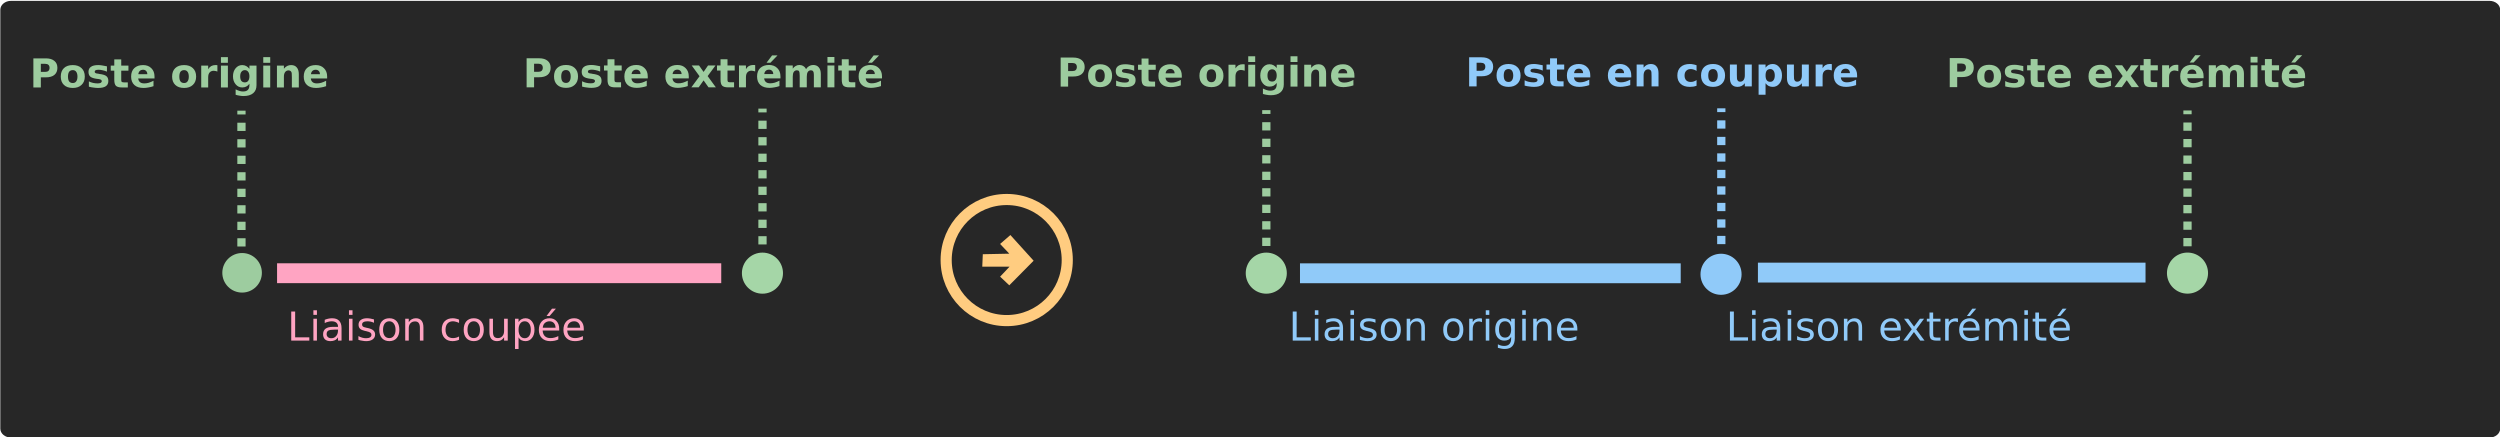
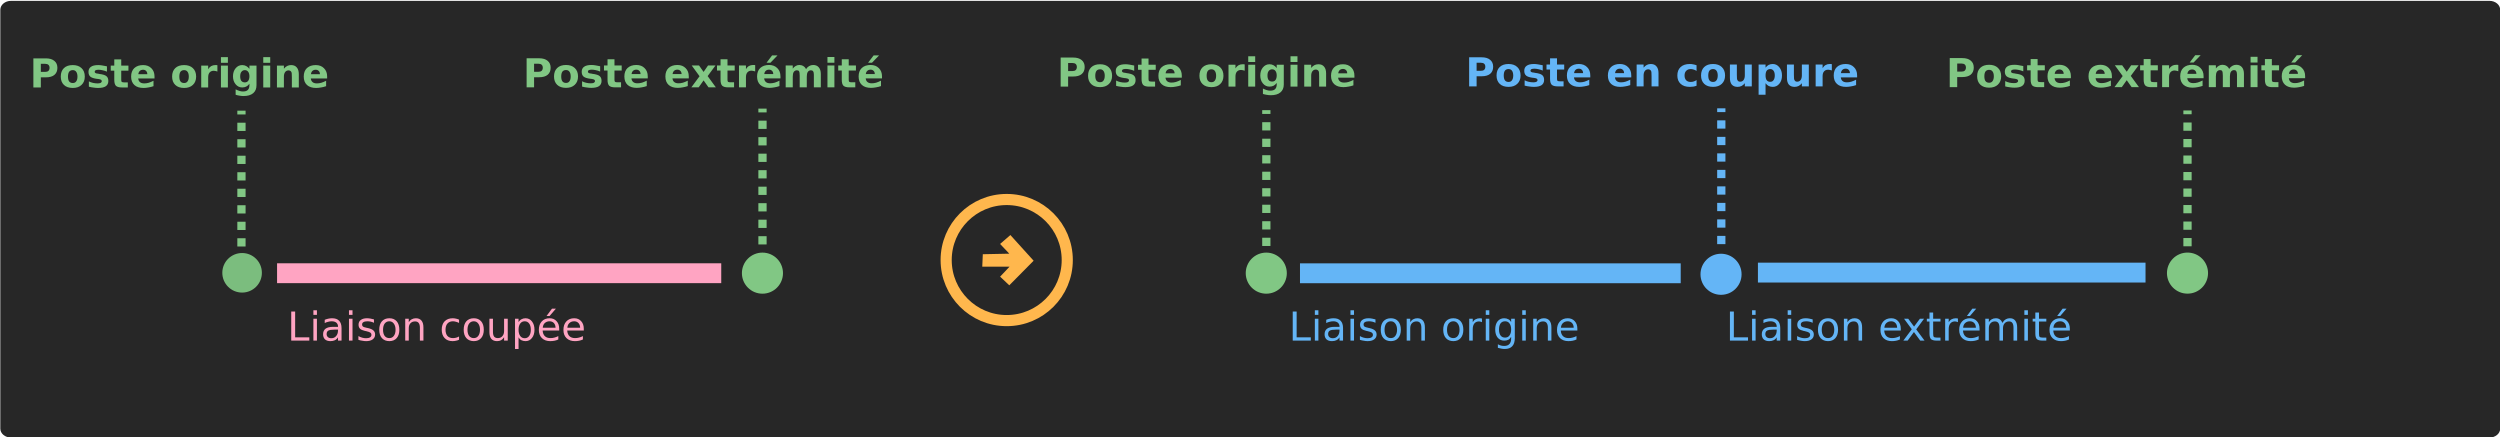
<svg id="svg8" version="1.1" viewBox="0 0 309 54">
  <defs id="defs2">
    <marker style="overflow:visible" id="Arrow1Send" refX="0" refY="0" orient="auto">
-       <path transform="matrix(-0.2,0,0,-0.2,-1.2,0)" style="fill:#ffcc80;fill-opacity:1;fill-rule:evenodd;stroke:#ffcc80;stroke-width:1pt;stroke-opacity:1" d="M 0,0 5,-5 -12.5,0 5,5 Z" id="path7105" />
+       <path transform="matrix(-0.2,0,0,-0.2,-1.2,0)" style="fill:#FFB74D;fill-opacity:1;fill-rule:evenodd;stroke:#FFB74D;stroke-width:1pt;stroke-opacity:1" d="M 0,0 5,-5 -12.5,0 5,5 Z" id="path7105" />
    </marker>
    <marker style="overflow:visible" id="TriangleOutS" refX="0" refY="0" orient="auto">
-       <path transform="scale(0.2)" style="fill:#ffcc80;fill-opacity:1;fill-rule:evenodd;stroke:#ffcc80;stroke-width:1pt;stroke-opacity:1" d="M 5.77,0 -2.88,5 V -5 Z" id="path7238" />
+       <path transform="scale(0.2)" style="fill:#FFB74D;fill-opacity:1;fill-rule:evenodd;stroke:#FFB74D;stroke-width:1pt;stroke-opacity:1" d="M 5.77,0 -2.88,5 V -5 Z" id="path7238" />
    </marker>
    <marker style="overflow:visible" id="Arrow1Mend" refX="0" refY="0" orient="auto">
-       <path transform="matrix(-0.4,0,0,-0.4,-4,0)" style="fill:#ffcc80;fill-opacity:1;fill-rule:evenodd;stroke:#ffcc80;stroke-width:1pt;stroke-opacity:1" d="M 0,0 5,-5 -12.5,0 5,5 Z" id="path7099" />
+       <path transform="matrix(-0.4,0,0,-0.4,-4,0)" style="fill:#FFB74D;fill-opacity:1;fill-rule:evenodd;stroke:#FFB74D;stroke-width:1pt;stroke-opacity:1" d="M 0,0 5,-5 -12.5,0 5,5 Z" id="path7099" />
    </marker>
    <marker style="overflow:visible" id="marker7430" refX="0" refY="0" orient="auto">
-       <path transform="scale(0.8)" style="fill:#ffcc80;fill-opacity:1;fill-rule:evenodd;stroke:#ffcc80;stroke-width:1pt;stroke-opacity:1" d="M 5.77,0 -2.88,5 V -5 Z" id="path7428" />
+       <path transform="scale(0.8)" style="fill:#FFB74D;fill-opacity:1;fill-rule:evenodd;stroke:#FFB74D;stroke-width:1pt;stroke-opacity:1" d="M 5.77,0 -2.88,5 V -5 Z" id="path7428" />
    </marker>
    <marker style="overflow:visible" id="TriangleOutL" refX="0" refY="0" orient="auto">
-       <path transform="scale(0.8)" style="fill:#ffcc80;fill-opacity:1;fill-rule:evenodd;stroke:#ffcc80;stroke-width:1pt;stroke-opacity:1" d="M 5.77,0 -2.88,5 V -5 Z" id="path7232" />
+       <path transform="scale(0.8)" style="fill:#FFB74D;fill-opacity:1;fill-rule:evenodd;stroke:#FFB74D;stroke-width:1pt;stroke-opacity:1" d="M 5.77,0 -2.88,5 V -5 Z" id="path7232" />
    </marker>
    <marker style="overflow:visible" id="Arrow1Lend" refX="0" refY="0" orient="auto">
-       <path transform="matrix(-0.8,0,0,-0.8,-10,0)" style="fill:#ffcc80;fill-opacity:1;fill-rule:evenodd;stroke:#ffcc80;stroke-width:1pt;stroke-opacity:1" d="M 0,0 5,-5 -12.5,0 5,5 Z" id="path7093" />
+       <path transform="matrix(-0.8,0,0,-0.8,-10,0)" style="fill:#FFB74D;fill-opacity:1;fill-rule:evenodd;stroke:#FFB74D;stroke-width:1pt;stroke-opacity:1" d="M 0,0 5,-5 -12.5,0 5,5 Z" id="path7093" />
    </marker>
    <filter id="filter6805" style="color-interpolation-filters:sRGB">
      <feFlood id="feFlood6795" result="flood" flood-color="rgb(0,0,0)" flood-opacity="1" />
      <feComposite id="feComposite6797" result="composite1" operator="in" in2="SourceGraphic" in="flood" />
      <feGaussianBlur id="feGaussianBlur6799" result="blur" stdDeviation="2" in="composite1" />
      <feOffset id="feOffset6801" result="offset" dy="1" dx="1" />
      <feComposite id="feComposite6803" result="composite2" operator="over" in2="offset" in="SourceGraphic" />
    </filter>
  </defs>
  <rect ry="1.104" rx="1.321" style="display:inline;fill:#272727;fill-opacity:1;stroke:none;stroke-width:0.486;stroke-miterlimit:4;stroke-dasharray:none;stroke-opacity:1" y="0.106" x="0.039" height="53.976" width="308.983" id="line-split-illu-background" />
  <g style="display:inline" transform="translate(0,-243)" id="layer1">
    <rect ry="1.7686245e-11" rx="2.29" y="275.542" x="34.245" height="2.455" width="54.901" id="lineBefore" style="fill:#ffa4c2;fill-opacity:1;stroke-width:0.352" />
-     <circle r="2.445" style="display:inline;fill:#a5d6a7;fill-opacity:0.941;stroke-width:0.032" cy="276.718" cx="29.923" id="path3740" />
-     <circle r="2.539" style="display:inline;fill:#a5d6a7;fill-opacity:1;stroke-width:0.034" cy="276.761" cx="94.239" id="path3740-0" />
-     <path id="path7047" d="M 29.844,273.467 V 256.679" style="fill:#9dcc9f;fill-opacity:1;stroke:#9dcc9f;stroke-width:1.02;stroke-linecap:butt;stroke-linejoin:miter;stroke-miterlimit:4;stroke-dasharray:1.02, 1.02;stroke-dashoffset:0;stroke-opacity:1" />
-     <path id="path7047-2" d="M 94.244,273.213 V 256.425" style="display:inline;fill:#9dcc9f;fill-opacity:1;stroke:#9dcc9f;stroke-width:1.02;stroke-linecap:butt;stroke-linejoin:miter;stroke-miterlimit:4;stroke-dasharray:1.02, 1.02;stroke-dashoffset:0;stroke-opacity:1" />
-     <circle r="7.484" cy="275.142" cx="124.429" id="path7084" style="fill:#9dcc9f;fill-opacity:0;stroke:#ffcc80;stroke-width:1.376;stroke-linejoin:miter;stroke-miterlimit:4;stroke-dasharray:none;stroke-dashoffset:0;stroke-opacity:1" />
-     <path id="path9570" d="m 121.475,274.422 -0.067,1.537 3.374,1e-5 -1.169,1.236 1.136,1.069 3.007,-3.04 -2.873,-3.174 -1.27,1.102 1.136,1.203 z" style="fill:#ffcc80;fill-opacity:1;stroke:none;stroke-width:0.265px;stroke-linecap:butt;stroke-linejoin:miter;stroke-opacity:1" />
-     <circle r="2.539" style="display:inline;fill:#a5d6a7;fill-opacity:1;stroke-width:0.034" cy="276.761" cx="156.512" id="path3740-0-8" />
-     <circle r="2.539" style="display:inline;fill:#a5d6a7;fill-opacity:1;stroke-width:0.034" cy="276.756" cx="270.375" id="path3740-0-5" />
-     <circle r="2.539" style="display:inline;fill:#90caf9;fill-opacity:1;stroke-width:0.034" cy="276.901" cx="212.72" id="path3740-0-0" />
-     <rect ry="1.7686245e-11" rx="1.963" y="275.55" x="160.678" height="2.455" width="47.058" id="lineBefore-6" style="display:inline;fill:#90caf9;fill-opacity:1;stroke-width:0.326" />
-     <path id="path7047-6" d="M 212.753,273.176 V 256.388" style="display:inline;fill:#9dcc9f;fill-opacity:1;stroke:#90caf9;stroke-width:1.02;stroke-linecap:butt;stroke-linejoin:miter;stroke-miterlimit:4;stroke-dasharray:1.02, 1.02;stroke-dashoffset:0;stroke-opacity:1" />
-     <path id="path7047-8" d="M 270.375,273.441 V 256.653" style="display:inline;fill:#9dcc9f;fill-opacity:1;stroke:#9dcc9f;stroke-width:1.02;stroke-linecap:butt;stroke-linejoin:miter;stroke-miterlimit:4;stroke-dasharray:1.02, 1.02;stroke-dashoffset:0;stroke-opacity:1" />
-     <path id="path7047-5" d="M 156.518,273.403 V 256.615" style="display:inline;fill:#9dcc9f;fill-opacity:1;stroke:#9dcc9f;stroke-width:1.02;stroke-linecap:butt;stroke-linejoin:miter;stroke-miterlimit:4;stroke-dasharray:1.02, 1.02;stroke-dashoffset:0;stroke-opacity:1" />
-     <rect ry="1.7686245e-11" rx="1.998" y="275.465" x="217.279" height="2.455" width="47.908" id="lineBefore-6-4" style="display:inline;fill:#90caf9;fill-opacity:1;stroke-width:0.329" />
+     <circle r="2.445" style="display:inline;fill:#81C784;fill-opacity:0.941;stroke-width:0.032" cy="276.718" cx="29.923" id="path3740" />
+     <circle r="2.539" style="display:inline;fill:#81C784;fill-opacity:1;stroke-width:0.034" cy="276.761" cx="94.239" id="path3740-0" />
+     <path id="path7047" d="M 29.844,273.467 V 256.679" style="fill:#81C784;fill-opacity:1;stroke:#81C784;stroke-width:1.02;stroke-linecap:butt;stroke-linejoin:miter;stroke-miterlimit:4;stroke-dasharray:1.02, 1.02;stroke-dashoffset:0;stroke-opacity:1" />
+     <path id="path7047-2" d="M 94.244,273.213 V 256.425" style="display:inline;fill:#81C784;fill-opacity:1;stroke:#81C784;stroke-width:1.02;stroke-linecap:butt;stroke-linejoin:miter;stroke-miterlimit:4;stroke-dasharray:1.02, 1.02;stroke-dashoffset:0;stroke-opacity:1" />
+     <circle r="7.484" cy="275.142" cx="124.429" id="path7084" style="fill:#81C784;fill-opacity:0;stroke:#FFB74D;stroke-width:1.376;stroke-linejoin:miter;stroke-miterlimit:4;stroke-dasharray:none;stroke-dashoffset:0;stroke-opacity:1" />
+     <path id="path9570" d="m 121.475,274.422 -0.067,1.537 3.374,1e-5 -1.169,1.236 1.136,1.069 3.007,-3.04 -2.873,-3.174 -1.27,1.102 1.136,1.203 z" style="fill:#FFB74D;fill-opacity:1;stroke:none;stroke-width:0.265px;stroke-linecap:butt;stroke-linejoin:miter;stroke-opacity:1" />
+     <circle r="2.539" style="display:inline;fill:#81C784;fill-opacity:1;stroke-width:0.034" cy="276.761" cx="156.512" id="path3740-0-8" />
+     <circle r="2.539" style="display:inline;fill:#81C784;fill-opacity:1;stroke-width:0.034" cy="276.756" cx="270.375" id="path3740-0-5" />
+     <circle r="2.539" style="display:inline;fill:#64B5F6;fill-opacity:1;stroke-width:0.034" cy="276.901" cx="212.72" id="path3740-0-0" />
+     <rect ry="1.7686245e-11" rx="1.963" y="275.55" x="160.678" height="2.455" width="47.058" id="lineBefore-6" style="display:inline;fill:#64B5F6;fill-opacity:1;stroke-width:0.326" />
+     <path id="path7047-6" d="M 212.753,273.176 V 256.388" style="display:inline;fill:#81C784;fill-opacity:1;stroke:#64B5F6;stroke-width:1.02;stroke-linecap:butt;stroke-linejoin:miter;stroke-miterlimit:4;stroke-dasharray:1.02, 1.02;stroke-dashoffset:0;stroke-opacity:1" />
+     <path id="path7047-8" d="M 270.375,273.441 V 256.653" style="display:inline;fill:#81C784;fill-opacity:1;stroke:#81C784;stroke-width:1.02;stroke-linecap:butt;stroke-linejoin:miter;stroke-miterlimit:4;stroke-dasharray:1.02, 1.02;stroke-dashoffset:0;stroke-opacity:1" />
+     <path id="path7047-5" d="M 156.518,273.403 V 256.615" style="display:inline;fill:#81C784;fill-opacity:1;stroke:#81C784;stroke-width:1.02;stroke-linecap:butt;stroke-linejoin:miter;stroke-miterlimit:4;stroke-dasharray:1.02, 1.02;stroke-dashoffset:0;stroke-opacity:1" />
+     <rect ry="1.7686245e-11" rx="1.998" y="275.465" x="217.279" height="2.455" width="47.908" id="lineBefore-6-4" style="display:inline;fill:#64B5F6;fill-opacity:1;stroke-width:0.329" />
  </g>
  <g transform="translate(0,-56)" style="display:inline" id="layer3">
-     <text id="text4625-3-2" y="66.773" x="270.184" style="font-style:normal;font-weight:normal;font-size:11.289px;line-height:0.3;font-family:sans-serif;letter-spacing:0px;word-spacing:0px;display:inline;fill:#9dcc9f;fill-opacity:1;stroke:none;stroke-width:0.265" xml:space="preserve">
-       <tspan id="line-split-illu-voltage-level2-right-txt" style="font-style:normal;font-variant:normal;font-weight:bold;font-stretch:normal;font-size:4.939px;line-height:1;font-family:'DejaVu Sans';-inkscape-font-specification:'DejaVu Sans Bold';text-align:center;writing-mode:lr-tb;text-anchor:middle;fill:#9dcc9f;fill-opacity:1;stroke-width:0.265" y="66.773" x="270.184">Poste extrémité</tspan>
+     <text id="text4625-3-2" y="66.773" x="270.184" style="font-style:normal;font-weight:normal;font-size:11.289px;line-height:0.3;font-family:sans-serif;letter-spacing:0px;word-spacing:0px;display:inline;fill:#81C784;fill-opacity:1;stroke:none;stroke-width:0.265" xml:space="preserve">
+       <tspan id="line-split-illu-voltage-level2-right-txt" style="font-style:normal;font-variant:normal;font-weight:bold;font-stretch:normal;font-size:4.939px;line-height:1;font-family:'DejaVu Sans';-inkscape-font-specification:'DejaVu Sans Bold';text-align:center;writing-mode:lr-tb;text-anchor:middle;fill:#81C784;fill-opacity:1;stroke-width:0.265" y="66.773" x="270.184">Poste extrémité</tspan>
    </text>
-     <text id="text4625-2-3-9" y="98.1" x="242.051" style="font-style:normal;font-weight:normal;font-size:11.289px;line-height:0.3;font-family:sans-serif;letter-spacing:0px;word-spacing:0px;display:inline;fill:#90caf9;fill-opacity:1;stroke:none;stroke-width:0.265" xml:space="preserve">
-       <tspan id="line-split-illu-line2-right-txt" style="font-style:normal;font-variant:normal;font-stretch:normal;font-size:4.939px;line-height:1;font-family:'DejaVu Sans';-inkscape-font-specification:'DejaVu Sans Bold';text-align:center;writing-mode:lr-tb;text-anchor:middle;fill:#90caf9;fill-opacity:1;stroke-width:0.265" y="98.1" x="242.051">Liaison extrémité</tspan>
+     <text id="text4625-2-3-9" y="98.1" x="242.051" style="font-style:normal;font-weight:normal;font-size:11.289px;line-height:0.3;font-family:sans-serif;letter-spacing:0px;word-spacing:0px;display:inline;fill:#64B5F6;fill-opacity:1;stroke:none;stroke-width:0.265" xml:space="preserve">
+       <tspan id="line-split-illu-line2-right-txt" style="font-style:normal;font-variant:normal;font-stretch:normal;font-size:4.939px;line-height:1;font-family:'DejaVu Sans';-inkscape-font-specification:'DejaVu Sans Bold';text-align:center;writing-mode:lr-tb;text-anchor:middle;fill:#64B5F6;fill-opacity:1;stroke-width:0.265" y="98.1" x="242.051">Liaison extrémité</tspan>
    </text>
-     <text id="text4625-9-6" y="66.674" x="212.796" style="font-style:normal;font-weight:normal;font-size:11.289px;line-height:0.3;font-family:sans-serif;letter-spacing:0px;word-spacing:0px;display:inline;fill:#90caf9;fill-opacity:1;stroke:none;stroke-width:0.265" xml:space="preserve">
-       <tspan id="line-split-illu-voltage-level-to-split-at-right-txt" style="font-style:normal;font-variant:normal;font-weight:bold;font-stretch:normal;font-size:4.939px;line-height:1;font-family:'DejaVu Sans';-inkscape-font-specification:'DejaVu Sans Bold';text-align:center;writing-mode:lr-tb;text-anchor:middle;fill:#90caf9;fill-opacity:1;stroke-width:0.265" y="66.674" x="212.796">Poste en coupure</tspan>
+     <text id="text4625-9-6" y="66.674" x="212.796" style="font-style:normal;font-weight:normal;font-size:11.289px;line-height:0.3;font-family:sans-serif;letter-spacing:0px;word-spacing:0px;display:inline;fill:#64B5F6;fill-opacity:1;stroke:none;stroke-width:0.265" xml:space="preserve">
+       <tspan id="line-split-illu-voltage-level-to-split-at-right-txt" style="font-style:normal;font-variant:normal;font-weight:bold;font-stretch:normal;font-size:4.939px;line-height:1;font-family:'DejaVu Sans';-inkscape-font-specification:'DejaVu Sans Bold';text-align:center;writing-mode:lr-tb;text-anchor:middle;fill:#64B5F6;fill-opacity:1;stroke-width:0.265" y="66.674" x="212.796">Poste en coupure</tspan>
    </text>
-     <text id="text1382" y="98.1" x="184.599" style="font-style:normal;font-weight:normal;font-size:11.289px;line-height:0.3;font-family:sans-serif;letter-spacing:0px;word-spacing:0px;display:inline;fill:#90caf9;fill-opacity:1;stroke:none;stroke-width:0.265" xml:space="preserve">
-       <tspan id="line-split-illu-line1-right-txt" style="font-style:normal;font-variant:normal;font-stretch:normal;font-size:4.939px;line-height:1;font-family:'DejaVu Sans';-inkscape-font-specification:'DejaVu Sans Bold';text-align:center;writing-mode:lr-tb;text-anchor:middle;fill:#90caf9;fill-opacity:1;stroke-width:0.265" y="98.1" x="184.599">Liaison origine</tspan>
+     <text id="text1382" y="98.1" x="184.599" style="font-style:normal;font-weight:normal;font-size:11.289px;line-height:0.3;font-family:sans-serif;letter-spacing:0px;word-spacing:0px;display:inline;fill:#64B5F6;fill-opacity:1;stroke:none;stroke-width:0.265" xml:space="preserve">
+       <tspan id="line-split-illu-line1-right-txt" style="font-style:normal;font-variant:normal;font-stretch:normal;font-size:4.939px;line-height:1;font-family:'DejaVu Sans';-inkscape-font-specification:'DejaVu Sans Bold';text-align:center;writing-mode:lr-tb;text-anchor:middle;fill:#64B5F6;fill-opacity:1;stroke-width:0.265" y="98.1" x="184.599">Liaison origine</tspan>
    </text>
-     <text id="text4625-9" y="66.706" x="156.486" style="font-style:normal;font-weight:normal;font-size:11.289px;line-height:0.3;font-family:sans-serif;letter-spacing:0px;word-spacing:0px;display:inline;fill:#9dcc9f;fill-opacity:1;stroke:none;stroke-width:0.265" xml:space="preserve">
-       <tspan id="line-split-illu-voltage-level1-right-txt" style="font-style:normal;font-variant:normal;font-weight:bold;font-stretch:normal;font-size:4.939px;line-height:1;font-family:'DejaVu Sans';-inkscape-font-specification:'DejaVu Sans Bold';text-align:center;writing-mode:lr-tb;text-anchor:middle;fill:#9dcc9f;fill-opacity:1;stroke-width:0.265" y="66.706" x="156.486">Poste origine</tspan>
+     <text id="text4625-9" y="66.706" x="156.486" style="font-style:normal;font-weight:normal;font-size:11.289px;line-height:0.3;font-family:sans-serif;letter-spacing:0px;word-spacing:0px;display:inline;fill:#81C784;fill-opacity:1;stroke:none;stroke-width:0.265" xml:space="preserve">
+       <tspan id="line-split-illu-voltage-level1-right-txt" style="font-style:normal;font-variant:normal;font-weight:bold;font-stretch:normal;font-size:4.939px;line-height:1;font-family:'DejaVu Sans';-inkscape-font-specification:'DejaVu Sans Bold';text-align:center;writing-mode:lr-tb;text-anchor:middle;fill:#81C784;fill-opacity:1;stroke-width:0.265" y="66.706" x="156.486">Poste origine</tspan>
    </text>
-     <text id="text177" y="66.794" x="94.286" style="font-style:normal;font-weight:normal;font-size:11.289px;line-height:0.3;font-family:sans-serif;letter-spacing:0px;word-spacing:0px;display:inline;fill:#9dcc9f;fill-opacity:1;stroke:none;stroke-width:0.265" xml:space="preserve">
-       <tspan id="line-split-illu-voltage-level2-left-txt" style="font-style:normal;font-variant:normal;font-weight:bold;font-stretch:normal;font-size:4.939px;line-height:1;font-family:'DejaVu Sans';-inkscape-font-specification:'DejaVu Sans Bold';text-align:center;writing-mode:lr-tb;text-anchor:middle;fill:#9dcc9f;fill-opacity:1;stroke-width:0.265" y="66.794" x="94.286">Poste extrémité</tspan>
+     <text id="text177" y="66.794" x="94.286" style="font-style:normal;font-weight:normal;font-size:11.289px;line-height:0.3;font-family:sans-serif;letter-spacing:0px;word-spacing:0px;display:inline;fill:#81C784;fill-opacity:1;stroke:none;stroke-width:0.265" xml:space="preserve">
+       <tspan id="line-split-illu-voltage-level2-left-txt" style="font-style:normal;font-variant:normal;font-weight:bold;font-stretch:normal;font-size:4.939px;line-height:1;font-family:'DejaVu Sans';-inkscape-font-specification:'DejaVu Sans Bold';text-align:center;writing-mode:lr-tb;text-anchor:middle;fill:#81C784;fill-opacity:1;stroke-width:0.265" y="66.794" x="94.286">Poste extrémité</tspan>
    </text>
    <text id="text4625-2" y="98.099" x="61.303" style="font-style:normal;font-weight:normal;font-size:11.289px;line-height:0.3;font-family:sans-serif;letter-spacing:0px;word-spacing:0px;display:inline;fill:#ffa4c2;fill-opacity:1;stroke:none;stroke-width:0.265" xml:space="preserve">
      <tspan id="line-split-illu-line-to-split-left-txt" style="font-style:normal;font-variant:normal;font-stretch:normal;font-size:4.939px;line-height:1;font-family:'DejaVu Sans';-inkscape-font-specification:'DejaVu Sans Bold';text-align:center;writing-mode:lr-tb;text-anchor:middle;fill:#ffa4c2;fill-opacity:1;stroke-width:0.265" y="98.099" x="61.303">Liaison coupée</tspan>
    </text>
-     <text id="text4625" y="66.809" x="29.514" style="font-style:normal;font-weight:normal;font-size:11.289px;line-height:0.3;font-family:sans-serif;letter-spacing:0px;word-spacing:0px;display:inline;fill:#9dcc9f;fill-opacity:1;stroke:none;stroke-width:0.265" xml:space="preserve">
-       <tspan dy="0" id="line-split-illu-voltage-level1-left-txt" style="font-style:normal;font-variant:normal;font-weight:bold;font-stretch:normal;font-size:4.939px;line-height:1;font-family:'DejaVu Sans';-inkscape-font-specification:'DejaVu Sans Bold';text-align:center;writing-mode:lr-tb;text-anchor:middle;fill:#9dcc9f;fill-opacity:1;stroke-width:0.265" y="66.809" x="29.514">Poste origine</tspan>
+     <text id="text4625" y="66.809" x="29.514" style="font-style:normal;font-weight:normal;font-size:11.289px;line-height:0.3;font-family:sans-serif;letter-spacing:0px;word-spacing:0px;display:inline;fill:#81C784;fill-opacity:1;stroke:none;stroke-width:0.265" xml:space="preserve">
+       <tspan dy="0" id="line-split-illu-voltage-level1-left-txt" style="font-style:normal;font-variant:normal;font-weight:bold;font-stretch:normal;font-size:4.939px;line-height:1;font-family:'DejaVu Sans';-inkscape-font-specification:'DejaVu Sans Bold';text-align:center;writing-mode:lr-tb;text-anchor:middle;fill:#81C784;fill-opacity:1;stroke-width:0.265" y="66.809" x="29.514">Poste origine</tspan>
    </text>
  </g>
  <g transform="matrix(1.000009,0,0,0.9979224,-0.0026587,-55.90441)" style="display:none" id="buttonLayer">
    <rect ry="1.295" rx="1.231" style="fill:#272727;fill-opacity:1;stroke:#30393f;stroke-width:0.051;stroke-miterlimit:4;stroke-dasharray:none;stroke-opacity:1" y="46.542" x="296.642" height="62.843" width="11.66" id="hideButton" />
    <path id="hideArrow" d="m 300.08,81.595 0.898,1.063 1.748,-1.89 1.748,1.866 0.945,-1.063 -2.669,-2.622 z" style="fill:#ecdddd;fill-opacity:1;stroke:none;stroke-width:0.265px;stroke-linecap:butt;stroke-linejoin:miter;stroke-opacity:1" />
    <path id="path9598" d="M 296.268,48.79 V 104.649" style="fill:none;stroke:#4c4c4c;stroke-width:0.397;stroke-linecap:butt;stroke-linejoin:miter;stroke-miterlimit:4;stroke-dasharray:none;stroke-opacity:1" />
  </g>
</svg>
